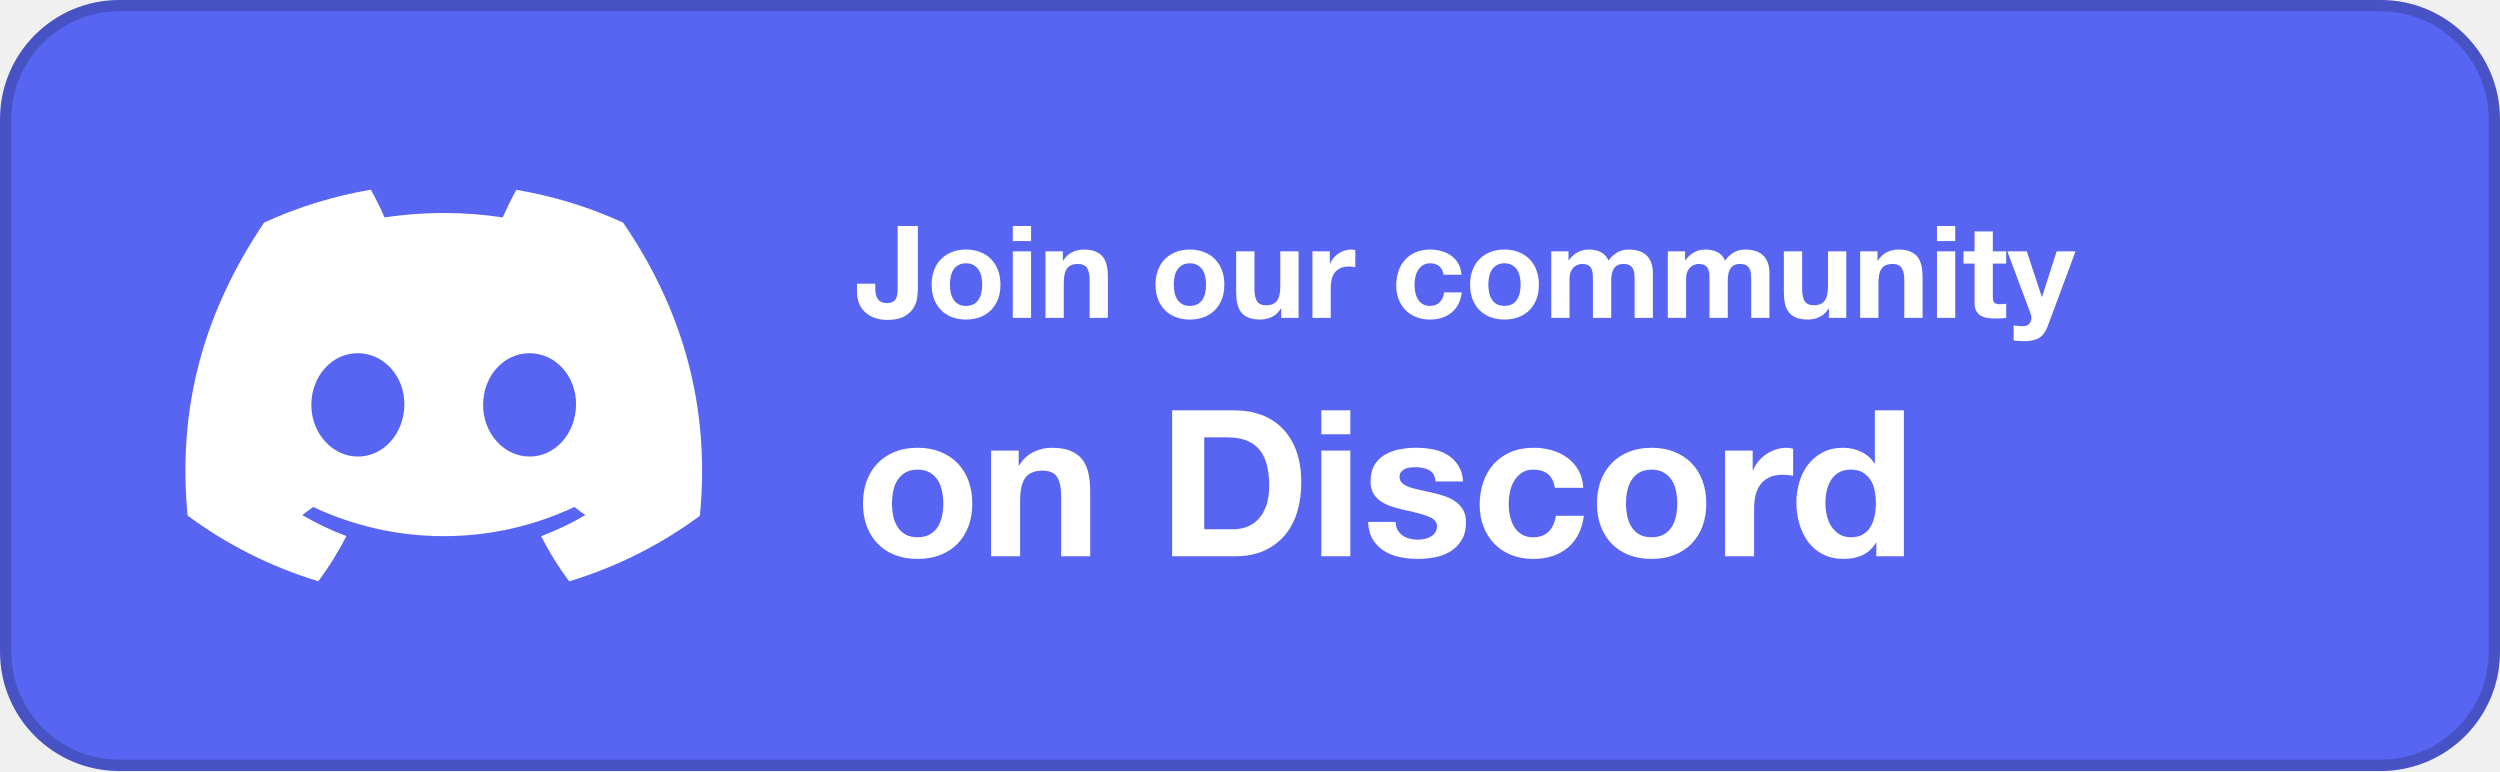
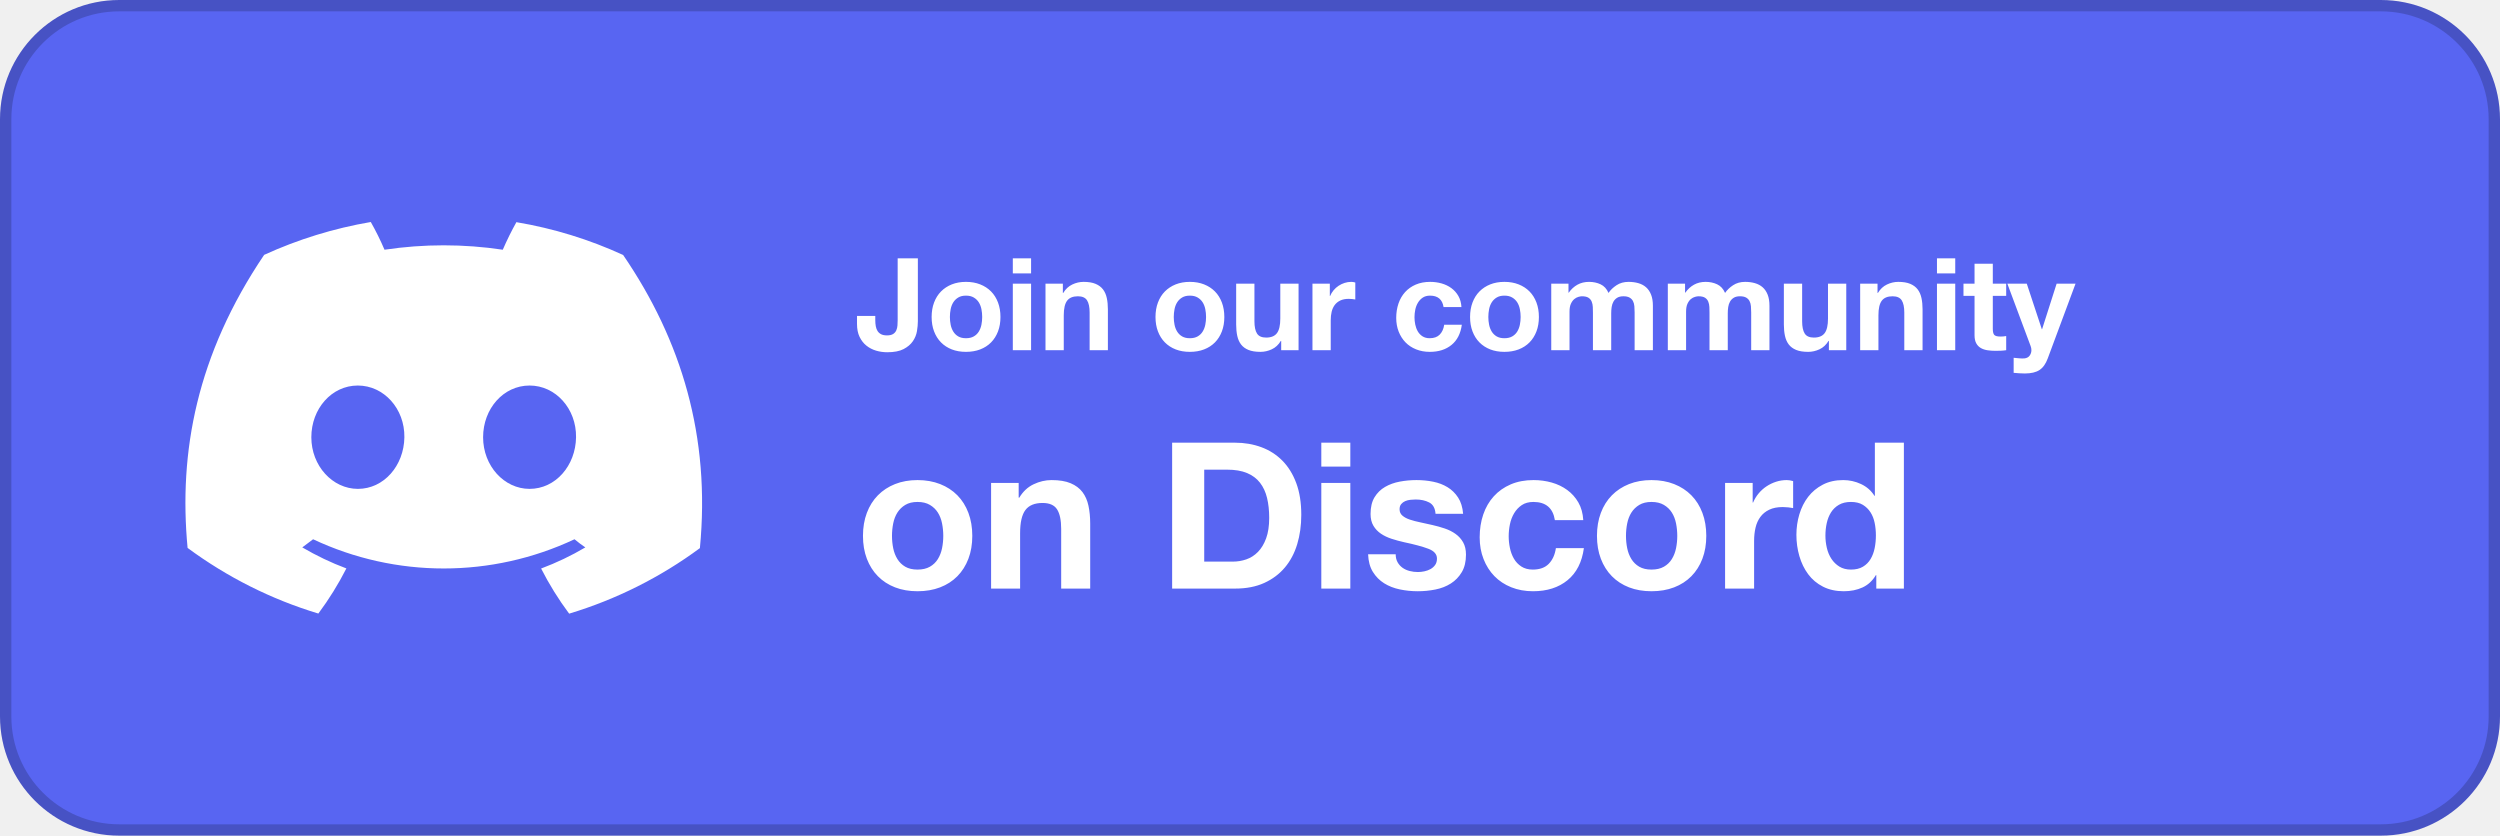
- <svg xmlns="http://www.w3.org/2000/svg" viewBox="0 0 660.66 203.75" role="img" aria-labelledby="title">
-   <rect x="1.5" y="1.5" width="657.66" height="200.75" rx="30" fill="#5865F2" stroke="#4752C4" stroke-width="3" />
-   <g transform="translate(49 50.125) scale(2.15625)">
-     <path d="M40.575 0C39.956 1.099 39.401 2.235 38.895 3.397C34.097 2.677 29.21 2.677 24.398 3.397C23.906 2.235 23.337 1.099 22.719 0C18.21 0.77 13.816 2.122 9.648 4.028C1.39 16.265 -0.846 28.186 0.266 39.943C5.102 43.517 10.52 46.245 16.291 47.987C17.592 46.245 18.741 44.388 19.726 42.456C17.857 41.762 16.051 40.89 14.321 39.88C14.775 39.552 15.217 39.211 15.647 38.882C25.787 43.656 37.532 43.656 47.685 38.882C48.114 39.236 48.556 39.577 49.011 39.88C47.281 40.903 45.475 41.762 43.593 42.469C44.578 44.401 45.727 46.257 47.028 48C52.799 46.257 58.217 43.542 63.053 39.968C64.367 26.33 60.806 14.51 53.645 4.041C49.49 2.134 45.096 0.783 40.588 0.025L40.575 0ZM21.14 32.707C18.021 32.707 15.432 29.878 15.432 26.38C15.432 22.882 17.92 20.041 21.128 20.041C24.335 20.041 26.886 22.895 26.835 26.38C26.785 29.866 24.322 32.707 21.14 32.707ZM42.179 32.707C39.047 32.707 36.483 29.878 36.483 26.38C36.483 22.882 38.971 20.041 42.179 20.041C45.386 20.041 47.925 22.895 47.874 26.38C47.824 29.866 45.361 32.707 42.179 32.707Z" fill="white" />
+ <svg xmlns="http://www.w3.org/2000/svg" width="400" height="133.706" viewBox="0 0 660.66 220.835" role="img" aria-labelledby="title">
+   <rect x="1.5" y="1.5" width="657.66" height="217.835" rx="30" fill="#5865F2" stroke="#4752C4" stroke-width="3" />
+   <g transform="translate(0 8.542)">
+     <g transform="translate(49 50.125) scale(2.15625)">
+       <path d="M40.575 0C39.956 1.099 39.401 2.235 38.895 3.397C34.097 2.677 29.21 2.677 24.398 3.397C23.906 2.235 23.337 1.099 22.719 0C18.21 0.77 13.816 2.122 9.648 4.028C1.39 16.265 -0.846 28.186 0.266 39.943C5.102 43.517 10.52 46.245 16.291 47.987C17.592 46.245 18.741 44.388 19.726 42.456C17.857 41.762 16.051 40.89 14.321 39.88C14.775 39.552 15.217 39.211 15.647 38.882C25.787 43.656 37.532 43.656 47.685 38.882C48.114 39.236 48.556 39.577 49.011 39.88C47.281 40.903 45.475 41.762 43.593 42.469C44.578 44.401 45.727 46.257 47.028 48C52.799 46.257 58.217 43.542 63.053 39.968C64.367 26.33 60.806 14.51 53.645 4.041C49.49 2.134 45.096 0.783 40.588 0.025L40.575 0ZM21.14 32.707C18.021 32.707 15.432 29.878 15.432 26.38C15.432 22.882 17.92 20.041 21.128 20.041C24.335 20.041 26.886 22.895 26.835 26.38C26.785 29.866 24.322 32.707 21.14 32.707ZM42.179 32.707C39.047 32.707 36.483 29.878 36.483 26.38C36.483 22.882 38.971 20.041 42.179 20.041C45.386 20.041 47.925 22.895 47.874 26.38C47.824 29.866 45.361 32.707 42.179 32.707Z" fill="white" />
+     </g>
+     <path fill="#FFFFFF" d="M242.558 76.350 L242.558 59.724 L237.220 59.724 L237.220 76.112 Q237.220 76.758 237.169 77.455 Q237.118 78.152 236.863 78.747 Q236.608 79.342 236.030 79.716 Q235.452 80.090 234.398 80.090 Q233.446 80.090 232.851 79.784 Q232.256 79.478 231.916 78.951 Q231.576 78.424 231.440 77.676 Q231.304 76.928 231.304 76.044 L231.304 74.956 L226.476 74.956 L226.476 77.064 Q226.476 79.070 227.156 80.481 Q227.836 81.892 228.958 82.793 Q230.080 83.694 231.508 84.119 Q232.936 84.544 234.466 84.544 Q237.186 84.544 238.784 83.711 Q240.382 82.878 241.232 81.637 Q242.082 80.396 242.320 78.968 Q242.558 77.540 242.558 76.350 Z M251.024 75.228 Q251.024 74.174 251.228 73.154 Q251.432 72.134 251.925 71.352 Q252.418 70.570 253.234 70.077 Q254.050 69.584 255.274 69.584 Q256.498 69.584 257.331 70.077 Q258.164 70.570 258.657 71.352 Q259.150 72.134 259.354 73.154 Q259.558 74.174 259.558 75.228 Q259.558 76.282 259.354 77.285 Q259.150 78.288 258.657 79.087 Q258.164 79.886 257.331 80.362 Q256.498 80.838 255.274 80.838 Q254.050 80.838 253.234 80.362 Q252.418 79.886 251.925 79.087 Q251.432 78.288 251.228 77.285 Q251.024 76.282 251.024 75.228 Z M246.196 75.228 Q246.196 77.336 246.842 79.036 Q247.488 80.736 248.678 81.943 Q249.868 83.150 251.534 83.796 Q253.200 84.442 255.274 84.442 Q257.348 84.442 259.031 83.796 Q260.714 83.150 261.904 81.943 Q263.094 80.736 263.740 79.036 Q264.386 77.336 264.386 75.228 Q264.386 73.120 263.740 71.403 Q263.094 69.686 261.904 68.479 Q260.714 67.272 259.031 66.609 Q257.348 65.946 255.274 65.946 Q253.200 65.946 251.534 66.609 Q249.868 67.272 248.678 68.479 Q247.488 69.686 246.842 71.403 Q246.196 73.120 246.196 75.228 Z M272.478 63.702 L272.478 59.724 L267.650 59.724 L267.650 63.702 Z M267.650 66.422 L267.650 84.000 L272.478 84.000 L272.478 66.422 Z M276.286 66.422 L276.286 84.000 L281.114 84.000 L281.114 74.786 Q281.114 72.100 281.998 70.927 Q282.882 69.754 284.854 69.754 Q286.588 69.754 287.268 70.825 Q287.948 71.896 287.948 74.072 L287.948 84.000 L292.776 84.000 L292.776 73.188 Q292.776 71.556 292.487 70.213 Q292.198 68.870 291.484 67.935 Q290.770 67.000 289.529 66.473 Q288.288 65.946 286.350 65.946 Q284.820 65.946 283.358 66.643 Q281.896 67.340 280.978 68.870 L280.876 68.870 L280.876 66.422 Z M310.184 75.228 Q310.184 74.174 310.388 73.154 Q310.592 72.134 311.085 71.352 Q311.578 70.570 312.394 70.077 Q313.210 69.584 314.434 69.584 Q315.658 69.584 316.491 70.077 Q317.324 70.570 317.817 71.352 Q318.310 72.134 318.514 73.154 Q318.718 74.174 318.718 75.228 Q318.718 76.282 318.514 77.285 Q318.310 78.288 317.817 79.087 Q317.324 79.886 316.491 80.362 Q315.658 80.838 314.434 80.838 Q313.210 80.838 312.394 80.362 Q311.578 79.886 311.085 79.087 Q310.592 78.288 310.388 77.285 Q310.184 76.282 310.184 75.228 Z M305.356 75.228 Q305.356 77.336 306.002 79.036 Q306.648 80.736 307.838 81.943 Q309.028 83.150 310.694 83.796 Q312.360 84.442 314.434 84.442 Q316.508 84.442 318.191 83.796 Q319.874 83.150 321.064 81.943 Q322.254 80.736 322.900 79.036 Q323.546 77.336 323.546 75.228 Q323.546 73.120 322.900 71.403 Q322.254 69.686 321.064 68.479 Q319.874 67.272 318.191 66.609 Q316.508 65.946 314.434 65.946 Q312.360 65.946 310.694 66.609 Q309.028 67.272 307.838 68.479 Q306.648 69.686 306.002 71.403 Q305.356 73.120 305.356 75.228 Z M343.164 84.000 L343.164 66.422 L338.336 66.422 L338.336 75.636 Q338.336 78.322 337.452 79.495 Q336.568 80.668 334.596 80.668 Q332.862 80.668 332.182 79.597 Q331.502 78.526 331.502 76.350 L331.502 66.422 L326.674 66.422 L326.674 77.234 Q326.674 78.866 326.963 80.209 Q327.252 81.552 327.966 82.487 Q328.680 83.422 329.921 83.932 Q331.162 84.442 333.100 84.442 Q334.630 84.442 336.092 83.762 Q337.554 83.082 338.472 81.552 L338.574 81.552 L338.574 84.000 Z M346.836 66.422 L346.836 84.000 L351.664 84.000 L351.664 76.078 Q351.664 74.888 351.902 73.868 Q352.140 72.848 352.701 72.083 Q353.262 71.318 354.180 70.876 Q355.098 70.434 356.424 70.434 Q356.866 70.434 357.342 70.485 Q357.818 70.536 358.158 70.604 L358.158 66.116 Q357.580 65.946 357.104 65.946 Q356.186 65.946 355.336 66.218 Q354.486 66.490 353.738 66.983 Q352.990 67.476 352.412 68.173 Q351.834 68.870 351.494 69.686 L351.426 69.686 L351.426 66.422 Z M381.482 72.610 L386.208 72.610 Q386.106 70.910 385.392 69.669 Q384.678 68.428 383.539 67.595 Q382.400 66.762 380.955 66.354 Q379.510 65.946 377.946 65.946 Q375.804 65.946 374.138 66.660 Q372.472 67.374 371.316 68.649 Q370.160 69.924 369.565 71.675 Q368.970 73.426 368.970 75.466 Q368.970 77.438 369.616 79.087 Q370.262 80.736 371.418 81.926 Q372.574 83.116 374.223 83.779 Q375.872 84.442 377.844 84.442 Q381.346 84.442 383.590 82.606 Q385.834 80.770 386.310 77.268 L381.652 77.268 Q381.414 78.900 380.479 79.869 Q379.544 80.838 377.810 80.838 Q376.688 80.838 375.906 80.328 Q375.124 79.818 374.665 79.019 Q374.206 78.220 374.002 77.234 Q373.798 76.248 373.798 75.296 Q373.798 74.310 374.002 73.307 Q374.206 72.304 374.699 71.471 Q375.192 70.638 375.974 70.111 Q376.756 69.584 377.912 69.584 Q381.006 69.584 381.482 72.610 Z M393.314 75.228 Q393.314 74.174 393.518 73.154 Q393.722 72.134 394.215 71.352 Q394.708 70.570 395.524 70.077 Q396.340 69.584 397.564 69.584 Q398.788 69.584 399.621 70.077 Q400.454 70.570 400.947 71.352 Q401.440 72.134 401.644 73.154 Q401.848 74.174 401.848 75.228 Q401.848 76.282 401.644 77.285 Q401.440 78.288 400.947 79.087 Q400.454 79.886 399.621 80.362 Q398.788 80.838 397.564 80.838 Q396.340 80.838 395.524 80.362 Q394.708 79.886 394.215 79.087 Q393.722 78.288 393.518 77.285 Q393.314 76.282 393.314 75.228 Z M388.486 75.228 Q388.486 77.336 389.132 79.036 Q389.778 80.736 390.968 81.943 Q392.158 83.150 393.824 83.796 Q395.490 84.442 397.564 84.442 Q399.638 84.442 401.321 83.796 Q403.004 83.150 404.194 81.943 Q405.384 80.736 406.030 79.036 Q406.676 77.336 406.676 75.228 Q406.676 73.120 406.030 71.403 Q405.384 69.686 404.194 68.479 Q403.004 67.272 401.321 66.609 Q399.638 65.946 397.564 65.946 Q395.490 65.946 393.824 66.609 Q392.158 67.272 390.968 68.479 Q389.778 69.686 389.132 71.403 Q388.486 73.120 388.486 75.228 Z M409.940 66.422 L409.940 84.000 L414.768 84.000 L414.768 73.800 Q414.768 72.508 415.142 71.709 Q415.516 70.910 416.043 70.485 Q416.570 70.060 417.131 69.907 Q417.692 69.754 418.032 69.754 Q419.188 69.754 419.783 70.145 Q420.378 70.536 420.633 71.182 Q420.888 71.828 420.922 72.593 Q420.956 73.358 420.956 74.140 L420.956 84.000 L425.784 84.000 L425.784 74.208 Q425.784 73.392 425.903 72.593 Q426.022 71.794 426.379 71.165 Q426.736 70.536 427.365 70.145 Q427.994 69.754 429.014 69.754 Q430.034 69.754 430.629 70.094 Q431.224 70.434 431.530 71.012 Q431.836 71.590 431.904 72.372 Q431.972 73.154 431.972 74.038 L431.972 84.000 L436.800 84.000 L436.800 72.236 Q436.800 70.536 436.324 69.329 Q435.848 68.122 434.998 67.374 Q434.148 66.626 432.958 66.286 Q431.768 65.946 430.374 65.946 Q428.538 65.946 427.195 66.830 Q425.852 67.714 425.070 68.870 Q424.356 67.238 422.979 66.592 Q421.602 65.946 419.936 65.946 Q418.202 65.946 416.859 66.694 Q415.516 67.442 414.564 68.802 L414.496 68.802 L414.496 66.422 Z M440.744 66.422 L440.744 84.000 L445.572 84.000 L445.572 73.800 Q445.572 72.508 445.946 71.709 Q446.320 70.910 446.847 70.485 Q447.374 70.060 447.935 69.907 Q448.496 69.754 448.836 69.754 Q449.992 69.754 450.587 70.145 Q451.182 70.536 451.437 71.182 Q451.692 71.828 451.726 72.593 Q451.760 73.358 451.760 74.140 L451.760 84.000 L456.588 84.000 L456.588 74.208 Q456.588 73.392 456.707 72.593 Q456.826 71.794 457.183 71.165 Q457.540 70.536 458.169 70.145 Q458.798 69.754 459.818 69.754 Q460.838 69.754 461.433 70.094 Q462.028 70.434 462.334 71.012 Q462.640 71.590 462.708 72.372 Q462.776 73.154 462.776 74.038 L462.776 84.000 L467.604 84.000 L467.604 72.236 Q467.604 70.536 467.128 69.329 Q466.652 68.122 465.802 67.374 Q464.952 66.626 463.762 66.286 Q462.572 65.946 461.178 65.946 Q459.342 65.946 457.999 66.830 Q456.656 67.714 455.874 68.870 Q455.160 67.238 453.783 66.592 Q452.406 65.946 450.740 65.946 Q449.006 65.946 447.663 66.694 Q446.320 67.442 445.368 68.802 L445.300 68.802 L445.300 66.422 Z M487.902 84.000 L487.902 66.422 L483.074 66.422 L483.074 75.636 Q483.074 78.322 482.190 79.495 Q481.306 80.668 479.334 80.668 Q477.600 80.668 476.920 79.597 Q476.240 78.526 476.240 76.350 L476.240 66.422 L471.412 66.422 L471.412 77.234 Q471.412 78.866 471.701 80.209 Q471.990 81.552 472.704 82.487 Q473.418 83.422 474.659 83.932 Q475.900 84.442 477.838 84.442 Q479.368 84.442 480.830 83.762 Q482.292 83.082 483.210 81.552 L483.312 81.552 L483.312 84.000 Z M491.574 66.422 L491.574 84.000 L496.402 84.000 L496.402 74.786 Q496.402 72.100 497.286 70.927 Q498.170 69.754 500.142 69.754 Q501.876 69.754 502.556 70.825 Q503.236 71.896 503.236 74.072 L503.236 84.000 L508.064 84.000 L508.064 73.188 Q508.064 71.556 507.775 70.213 Q507.486 68.870 506.772 67.935 Q506.058 67.000 504.817 66.473 Q503.576 65.946 501.638 65.946 Q500.108 65.946 498.646 66.643 Q497.184 67.340 496.266 68.870 L496.164 68.870 L496.164 66.422 Z M516.700 63.702 L516.700 59.724 L511.872 59.724 L511.872 63.702 Z M511.872 66.422 L511.872 84.000 L516.700 84.000 L516.700 66.422 Z M526.628 66.422 L526.628 61.152 L521.800 61.152 L521.800 66.422 L518.876 66.422 L518.876 69.652 L521.800 69.652 L521.800 80.022 Q521.800 81.348 522.242 82.164 Q522.684 82.980 523.449 83.422 Q524.214 83.864 525.217 84.017 Q526.220 84.170 527.342 84.170 Q528.056 84.170 528.804 84.136 Q529.552 84.102 530.164 84.000 L530.164 80.260 Q529.824 80.328 529.450 80.362 Q529.076 80.396 528.668 80.396 Q527.444 80.396 527.036 79.988 Q526.628 79.580 526.628 78.356 L526.628 69.652 L530.164 69.652 L530.164 66.422 Z M541.146 86.176 L548.490 66.422 L543.492 66.422 L539.650 78.458 L539.582 78.458 L535.604 66.422 L530.470 66.422 L536.624 82.912 Q536.828 83.422 536.828 84.000 Q536.828 84.782 536.369 85.428 Q535.910 86.074 534.958 86.176 Q534.244 86.210 533.530 86.142 Q532.816 86.074 532.136 86.006 L532.136 89.984 Q532.884 90.052 533.615 90.103 Q534.346 90.154 535.094 90.154 Q537.576 90.154 538.970 89.236 Q540.364 88.318 541.146 86.176 Z" />
+     <path fill="#FFFFFF" d="M235.720 133.068 Q235.720 131.394 236.044 129.774 Q236.368 128.154 237.151 126.912 Q237.934 125.670 239.230 124.887 Q240.526 124.104 242.470 124.104 Q244.414 124.104 245.737 124.887 Q247.060 125.670 247.843 126.912 Q248.626 128.154 248.950 129.774 Q249.274 131.394 249.274 133.068 Q249.274 134.742 248.950 136.335 Q248.626 137.928 247.843 139.197 Q247.060 140.466 245.737 141.222 Q244.414 141.978 242.470 141.978 Q240.526 141.978 239.230 141.222 Q237.934 140.466 237.151 139.197 Q236.368 137.928 236.044 136.335 Q235.720 134.742 235.720 133.068 Z M228.052 133.068 Q228.052 136.416 229.078 139.116 Q230.104 141.816 231.994 143.733 Q233.884 145.650 236.530 146.676 Q239.176 147.702 242.470 147.702 Q245.764 147.702 248.437 146.676 Q251.110 145.650 253.000 143.733 Q254.890 141.816 255.916 139.116 Q256.942 136.416 256.942 133.068 Q256.942 129.720 255.916 126.993 Q254.890 124.266 253.000 122.349 Q251.110 120.432 248.437 119.379 Q245.764 118.326 242.470 118.326 Q239.176 118.326 236.530 119.379 Q233.884 120.432 231.994 122.349 Q230.104 124.266 229.078 126.993 Q228.052 129.720 228.052 133.068 Z M261.910 119.082 L261.910 147.000 L269.578 147.000 L269.578 132.366 Q269.578 128.100 270.982 126.237 Q272.386 124.374 275.518 124.374 Q278.272 124.374 279.352 126.075 Q280.432 127.776 280.432 131.232 L280.432 147.000 L288.100 147.000 L288.100 129.828 Q288.100 127.236 287.641 125.103 Q287.182 122.970 286.048 121.485 Q284.914 120.000 282.943 119.163 Q280.972 118.326 277.894 118.326 Q275.464 118.326 273.142 119.433 Q270.820 120.540 269.362 122.970 L269.200 122.970 L269.200 119.082 Z M318.232 139.872 L318.232 115.572 L324.280 115.572 Q327.412 115.572 329.545 116.463 Q331.678 117.354 332.974 119.028 Q334.270 120.702 334.837 123.051 Q335.404 125.400 335.404 128.316 Q335.404 131.502 334.594 133.716 Q333.784 135.930 332.434 137.307 Q331.084 138.684 329.356 139.278 Q327.628 139.872 325.792 139.872 Z M309.754 108.444 L309.754 147.000 L326.386 147.000 Q330.814 147.000 334.081 145.515 Q337.348 144.030 339.535 141.438 Q341.722 138.846 342.802 135.282 Q343.882 131.718 343.882 127.506 Q343.882 122.700 342.559 119.136 Q341.236 115.572 338.887 113.196 Q336.538 110.820 333.325 109.632 Q330.112 108.444 326.386 108.444 Z M356.842 114.762 L356.842 108.444 L349.174 108.444 L349.174 114.762 Z M349.174 119.082 L349.174 147.000 L356.842 147.000 L356.842 119.082 Z M368.830 137.928 L361.540 137.928 Q361.648 140.736 362.809 142.599 Q363.970 144.462 365.779 145.596 Q367.588 146.730 369.910 147.216 Q372.232 147.702 374.662 147.702 Q377.038 147.702 379.333 147.243 Q381.628 146.784 383.410 145.650 Q385.192 144.516 386.299 142.653 Q387.406 140.790 387.406 138.036 Q387.406 136.092 386.650 134.769 Q385.894 133.446 384.652 132.555 Q383.410 131.664 381.817 131.124 Q380.224 130.584 378.550 130.206 Q376.930 129.828 375.364 129.504 Q373.798 129.180 372.583 128.775 Q371.368 128.370 370.612 127.722 Q369.856 127.074 369.856 126.048 Q369.856 125.184 370.288 124.671 Q370.720 124.158 371.341 123.888 Q371.962 123.618 372.718 123.537 Q373.474 123.456 374.122 123.456 Q376.174 123.456 377.686 124.239 Q379.198 125.022 379.360 127.236 L386.650 127.236 Q386.434 124.644 385.327 122.943 Q384.220 121.242 382.546 120.216 Q380.872 119.190 378.739 118.758 Q376.606 118.326 374.338 118.326 Q372.070 118.326 369.910 118.731 Q367.750 119.136 366.022 120.135 Q364.294 121.134 363.241 122.862 Q362.188 124.590 362.188 127.290 Q362.188 129.126 362.944 130.395 Q363.700 131.664 364.942 132.501 Q366.184 133.338 367.777 133.851 Q369.370 134.364 371.044 134.742 Q375.148 135.606 377.443 136.470 Q379.738 137.334 379.738 139.062 Q379.738 140.088 379.252 140.763 Q378.766 141.438 378.037 141.843 Q377.308 142.248 376.417 142.437 Q375.526 142.626 374.716 142.626 Q373.582 142.626 372.529 142.356 Q371.476 142.086 370.666 141.519 Q369.856 140.952 369.343 140.061 Q368.830 139.170 368.830 137.928 Z M410.896 128.910 L418.402 128.910 Q418.240 126.210 417.106 124.239 Q415.972 122.268 414.163 120.945 Q412.354 119.622 410.059 118.974 Q407.764 118.326 405.280 118.326 Q401.878 118.326 399.232 119.460 Q396.586 120.594 394.750 122.619 Q392.914 124.644 391.969 127.425 Q391.024 130.206 391.024 133.446 Q391.024 136.578 392.050 139.197 Q393.076 141.816 394.912 143.706 Q396.748 145.596 399.367 146.649 Q401.986 147.702 405.118 147.702 Q410.680 147.702 414.244 144.786 Q417.808 141.870 418.564 136.308 L411.166 136.308 Q410.788 138.900 409.303 140.439 Q407.818 141.978 405.064 141.978 Q403.282 141.978 402.040 141.168 Q400.798 140.358 400.069 139.089 Q399.340 137.820 399.016 136.254 Q398.692 134.688 398.692 133.176 Q398.692 131.610 399.016 130.017 Q399.340 128.424 400.123 127.101 Q400.906 125.778 402.148 124.941 Q403.390 124.104 405.226 124.104 Q410.140 124.104 410.896 128.910 Z M429.688 133.068 Q429.688 131.394 430.012 129.774 Q430.336 128.154 431.119 126.912 Q431.902 125.670 433.198 124.887 Q434.494 124.104 436.438 124.104 Q438.382 124.104 439.705 124.887 Q441.028 125.670 441.811 126.912 Q442.594 128.154 442.918 129.774 Q443.242 131.394 443.242 133.068 Q443.242 134.742 442.918 136.335 Q442.594 137.928 441.811 139.197 Q441.028 140.466 439.705 141.222 Q438.382 141.978 436.438 141.978 Q434.494 141.978 433.198 141.222 Q431.902 140.466 431.119 139.197 Q430.336 137.928 430.012 136.335 Q429.688 134.742 429.688 133.068 Z M422.020 133.068 Q422.020 136.416 423.046 139.116 Q424.072 141.816 425.962 143.733 Q427.852 145.650 430.498 146.676 Q433.144 147.702 436.438 147.702 Q439.732 147.702 442.405 146.676 Q445.078 145.650 446.968 143.733 Q448.858 141.816 449.884 139.116 Q450.910 136.416 450.910 133.068 Q450.910 129.720 449.884 126.993 Q448.858 124.266 446.968 122.349 Q445.078 120.432 442.405 119.379 Q439.732 118.326 436.438 118.326 Q433.144 118.326 430.498 119.379 Q427.852 120.432 425.962 122.349 Q424.072 124.266 423.046 126.993 Q422.020 129.720 422.020 133.068 Z M455.878 119.082 L455.878 147.000 L463.546 147.000 L463.546 134.418 Q463.546 132.528 463.924 130.908 Q464.302 129.288 465.193 128.073 Q466.084 126.858 467.542 126.156 Q469.000 125.454 471.106 125.454 Q471.808 125.454 472.564 125.535 Q473.320 125.616 473.860 125.724 L473.860 118.596 Q472.942 118.326 472.186 118.326 Q470.728 118.326 469.378 118.758 Q468.028 119.190 466.840 119.973 Q465.652 120.756 464.734 121.863 Q463.816 122.970 463.276 124.266 L463.168 124.266 L463.168 119.082 Z M495.730 132.960 Q495.730 134.688 495.406 136.308 Q495.082 137.928 494.326 139.197 Q493.570 140.466 492.301 141.222 Q491.032 141.978 489.142 141.978 Q487.360 141.978 486.091 141.195 Q484.822 140.412 483.985 139.143 Q483.148 137.874 482.770 136.254 Q482.392 134.634 482.392 133.014 Q482.392 131.286 482.743 129.693 Q483.094 128.100 483.877 126.858 Q484.660 125.616 485.956 124.860 Q487.252 124.104 489.142 124.104 Q491.032 124.104 492.274 124.860 Q493.516 125.616 494.299 126.831 Q495.082 128.046 495.406 129.639 Q495.730 131.232 495.730 132.960 Z M495.838 143.436 L495.838 147.000 L503.128 147.000 L503.128 108.444 L495.460 108.444 L495.460 122.484 L495.352 122.484 Q494.056 120.432 491.815 119.379 Q489.574 118.326 487.090 118.326 Q484.012 118.326 481.690 119.541 Q479.368 120.756 477.829 122.754 Q476.290 124.752 475.507 127.371 Q474.724 129.990 474.724 132.798 Q474.724 135.714 475.507 138.414 Q476.290 141.114 477.829 143.193 Q479.368 145.272 481.744 146.487 Q484.120 147.702 487.252 147.702 Q490.006 147.702 492.193 146.703 Q494.380 145.704 495.730 143.436 Z" />
  </g>
-   <path fill="#FFFFFF" d="M242.558 76.350 L242.558 59.724 L237.220 59.724 L237.220 76.112 Q237.220 76.758 237.169 77.455 Q237.118 78.152 236.863 78.747 Q236.608 79.342 236.030 79.716 Q235.452 80.090 234.398 80.090 Q233.446 80.090 232.851 79.784 Q232.256 79.478 231.916 78.951 Q231.576 78.424 231.440 77.676 Q231.304 76.928 231.304 76.044 L231.304 74.956 L226.476 74.956 L226.476 77.064 Q226.476 79.070 227.156 80.481 Q227.836 81.892 228.958 82.793 Q230.080 83.694 231.508 84.119 Q232.936 84.544 234.466 84.544 Q237.186 84.544 238.784 83.711 Q240.382 82.878 241.232 81.637 Q242.082 80.396 242.320 78.968 Q242.558 77.540 242.558 76.350 Z M251.024 75.228 Q251.024 74.174 251.228 73.154 Q251.432 72.134 251.925 71.352 Q252.418 70.570 253.234 70.077 Q254.050 69.584 255.274 69.584 Q256.498 69.584 257.331 70.077 Q258.164 70.570 258.657 71.352 Q259.150 72.134 259.354 73.154 Q259.558 74.174 259.558 75.228 Q259.558 76.282 259.354 77.285 Q259.150 78.288 258.657 79.087 Q258.164 79.886 257.331 80.362 Q256.498 80.838 255.274 80.838 Q254.050 80.838 253.234 80.362 Q252.418 79.886 251.925 79.087 Q251.432 78.288 251.228 77.285 Q251.024 76.282 251.024 75.228 Z M246.196 75.228 Q246.196 77.336 246.842 79.036 Q247.488 80.736 248.678 81.943 Q249.868 83.150 251.534 83.796 Q253.200 84.442 255.274 84.442 Q257.348 84.442 259.031 83.796 Q260.714 83.150 261.904 81.943 Q263.094 80.736 263.740 79.036 Q264.386 77.336 264.386 75.228 Q264.386 73.120 263.740 71.403 Q263.094 69.686 261.904 68.479 Q260.714 67.272 259.031 66.609 Q257.348 65.946 255.274 65.946 Q253.200 65.946 251.534 66.609 Q249.868 67.272 248.678 68.479 Q247.488 69.686 246.842 71.403 Q246.196 73.120 246.196 75.228 Z M272.478 63.702 L272.478 59.724 L267.650 59.724 L267.650 63.702 Z M267.650 66.422 L267.650 84.000 L272.478 84.000 L272.478 66.422 Z M276.286 66.422 L276.286 84.000 L281.114 84.000 L281.114 74.786 Q281.114 72.100 281.998 70.927 Q282.882 69.754 284.854 69.754 Q286.588 69.754 287.268 70.825 Q287.948 71.896 287.948 74.072 L287.948 84.000 L292.776 84.000 L292.776 73.188 Q292.776 71.556 292.487 70.213 Q292.198 68.870 291.484 67.935 Q290.770 67.000 289.529 66.473 Q288.288 65.946 286.350 65.946 Q284.820 65.946 283.358 66.643 Q281.896 67.340 280.978 68.870 L280.876 68.870 L280.876 66.422 Z M310.184 75.228 Q310.184 74.174 310.388 73.154 Q310.592 72.134 311.085 71.352 Q311.578 70.570 312.394 70.077 Q313.210 69.584 314.434 69.584 Q315.658 69.584 316.491 70.077 Q317.324 70.570 317.817 71.352 Q318.310 72.134 318.514 73.154 Q318.718 74.174 318.718 75.228 Q318.718 76.282 318.514 77.285 Q318.310 78.288 317.817 79.087 Q317.324 79.886 316.491 80.362 Q315.658 80.838 314.434 80.838 Q313.210 80.838 312.394 80.362 Q311.578 79.886 311.085 79.087 Q310.592 78.288 310.388 77.285 Q310.184 76.282 310.184 75.228 Z M305.356 75.228 Q305.356 77.336 306.002 79.036 Q306.648 80.736 307.838 81.943 Q309.028 83.150 310.694 83.796 Q312.360 84.442 314.434 84.442 Q316.508 84.442 318.191 83.796 Q319.874 83.150 321.064 81.943 Q322.254 80.736 322.900 79.036 Q323.546 77.336 323.546 75.228 Q323.546 73.120 322.900 71.403 Q322.254 69.686 321.064 68.479 Q319.874 67.272 318.191 66.609 Q316.508 65.946 314.434 65.946 Q312.360 65.946 310.694 66.609 Q309.028 67.272 307.838 68.479 Q306.648 69.686 306.002 71.403 Q305.356 73.120 305.356 75.228 Z M343.164 84.000 L343.164 66.422 L338.336 66.422 L338.336 75.636 Q338.336 78.322 337.452 79.495 Q336.568 80.668 334.596 80.668 Q332.862 80.668 332.182 79.597 Q331.502 78.526 331.502 76.350 L331.502 66.422 L326.674 66.422 L326.674 77.234 Q326.674 78.866 326.963 80.209 Q327.252 81.552 327.966 82.487 Q328.680 83.422 329.921 83.932 Q331.162 84.442 333.100 84.442 Q334.630 84.442 336.092 83.762 Q337.554 83.082 338.472 81.552 L338.574 81.552 L338.574 84.000 Z M346.836 66.422 L346.836 84.000 L351.664 84.000 L351.664 76.078 Q351.664 74.888 351.902 73.868 Q352.140 72.848 352.701 72.083 Q353.262 71.318 354.180 70.876 Q355.098 70.434 356.424 70.434 Q356.866 70.434 357.342 70.485 Q357.818 70.536 358.158 70.604 L358.158 66.116 Q357.580 65.946 357.104 65.946 Q356.186 65.946 355.336 66.218 Q354.486 66.490 353.738 66.983 Q352.990 67.476 352.412 68.173 Q351.834 68.870 351.494 69.686 L351.426 69.686 L351.426 66.422 Z M381.482 72.610 L386.208 72.610 Q386.106 70.910 385.392 69.669 Q384.678 68.428 383.539 67.595 Q382.400 66.762 380.955 66.354 Q379.510 65.946 377.946 65.946 Q375.804 65.946 374.138 66.660 Q372.472 67.374 371.316 68.649 Q370.160 69.924 369.565 71.675 Q368.970 73.426 368.970 75.466 Q368.970 77.438 369.616 79.087 Q370.262 80.736 371.418 81.926 Q372.574 83.116 374.223 83.779 Q375.872 84.442 377.844 84.442 Q381.346 84.442 383.590 82.606 Q385.834 80.770 386.310 77.268 L381.652 77.268 Q381.414 78.900 380.479 79.869 Q379.544 80.838 377.810 80.838 Q376.688 80.838 375.906 80.328 Q375.124 79.818 374.665 79.019 Q374.206 78.220 374.002 77.234 Q373.798 76.248 373.798 75.296 Q373.798 74.310 374.002 73.307 Q374.206 72.304 374.699 71.471 Q375.192 70.638 375.974 70.111 Q376.756 69.584 377.912 69.584 Q381.006 69.584 381.482 72.610 Z M393.314 75.228 Q393.314 74.174 393.518 73.154 Q393.722 72.134 394.215 71.352 Q394.708 70.570 395.524 70.077 Q396.340 69.584 397.564 69.584 Q398.788 69.584 399.621 70.077 Q400.454 70.570 400.947 71.352 Q401.440 72.134 401.644 73.154 Q401.848 74.174 401.848 75.228 Q401.848 76.282 401.644 77.285 Q401.440 78.288 400.947 79.087 Q400.454 79.886 399.621 80.362 Q398.788 80.838 397.564 80.838 Q396.340 80.838 395.524 80.362 Q394.708 79.886 394.215 79.087 Q393.722 78.288 393.518 77.285 Q393.314 76.282 393.314 75.228 Z M388.486 75.228 Q388.486 77.336 389.132 79.036 Q389.778 80.736 390.968 81.943 Q392.158 83.150 393.824 83.796 Q395.490 84.442 397.564 84.442 Q399.638 84.442 401.321 83.796 Q403.004 83.150 404.194 81.943 Q405.384 80.736 406.030 79.036 Q406.676 77.336 406.676 75.228 Q406.676 73.120 406.030 71.403 Q405.384 69.686 404.194 68.479 Q403.004 67.272 401.321 66.609 Q399.638 65.946 397.564 65.946 Q395.490 65.946 393.824 66.609 Q392.158 67.272 390.968 68.479 Q389.778 69.686 389.132 71.403 Q388.486 73.120 388.486 75.228 Z M409.940 66.422 L409.940 84.000 L414.768 84.000 L414.768 73.800 Q414.768 72.508 415.142 71.709 Q415.516 70.910 416.043 70.485 Q416.570 70.060 417.131 69.907 Q417.692 69.754 418.032 69.754 Q419.188 69.754 419.783 70.145 Q420.378 70.536 420.633 71.182 Q420.888 71.828 420.922 72.593 Q420.956 73.358 420.956 74.140 L420.956 84.000 L425.784 84.000 L425.784 74.208 Q425.784 73.392 425.903 72.593 Q426.022 71.794 426.379 71.165 Q426.736 70.536 427.365 70.145 Q427.994 69.754 429.014 69.754 Q430.034 69.754 430.629 70.094 Q431.224 70.434 431.530 71.012 Q431.836 71.590 431.904 72.372 Q431.972 73.154 431.972 74.038 L431.972 84.000 L436.800 84.000 L436.800 72.236 Q436.800 70.536 436.324 69.329 Q435.848 68.122 434.998 67.374 Q434.148 66.626 432.958 66.286 Q431.768 65.946 430.374 65.946 Q428.538 65.946 427.195 66.830 Q425.852 67.714 425.070 68.870 Q424.356 67.238 422.979 66.592 Q421.602 65.946 419.936 65.946 Q418.202 65.946 416.859 66.694 Q415.516 67.442 414.564 68.802 L414.496 68.802 L414.496 66.422 Z M440.744 66.422 L440.744 84.000 L445.572 84.000 L445.572 73.800 Q445.572 72.508 445.946 71.709 Q446.320 70.910 446.847 70.485 Q447.374 70.060 447.935 69.907 Q448.496 69.754 448.836 69.754 Q449.992 69.754 450.587 70.145 Q451.182 70.536 451.437 71.182 Q451.692 71.828 451.726 72.593 Q451.760 73.358 451.760 74.140 L451.760 84.000 L456.588 84.000 L456.588 74.208 Q456.588 73.392 456.707 72.593 Q456.826 71.794 457.183 71.165 Q457.540 70.536 458.169 70.145 Q458.798 69.754 459.818 69.754 Q460.838 69.754 461.433 70.094 Q462.028 70.434 462.334 71.012 Q462.640 71.590 462.708 72.372 Q462.776 73.154 462.776 74.038 L462.776 84.000 L467.604 84.000 L467.604 72.236 Q467.604 70.536 467.128 69.329 Q466.652 68.122 465.802 67.374 Q464.952 66.626 463.762 66.286 Q462.572 65.946 461.178 65.946 Q459.342 65.946 457.999 66.830 Q456.656 67.714 455.874 68.870 Q455.160 67.238 453.783 66.592 Q452.406 65.946 450.740 65.946 Q449.006 65.946 447.663 66.694 Q446.320 67.442 445.368 68.802 L445.300 68.802 L445.300 66.422 Z M487.902 84.000 L487.902 66.422 L483.074 66.422 L483.074 75.636 Q483.074 78.322 482.190 79.495 Q481.306 80.668 479.334 80.668 Q477.600 80.668 476.920 79.597 Q476.240 78.526 476.240 76.350 L476.240 66.422 L471.412 66.422 L471.412 77.234 Q471.412 78.866 471.701 80.209 Q471.990 81.552 472.704 82.487 Q473.418 83.422 474.659 83.932 Q475.900 84.442 477.838 84.442 Q479.368 84.442 480.830 83.762 Q482.292 83.082 483.210 81.552 L483.312 81.552 L483.312 84.000 Z M491.574 66.422 L491.574 84.000 L496.402 84.000 L496.402 74.786 Q496.402 72.100 497.286 70.927 Q498.170 69.754 500.142 69.754 Q501.876 69.754 502.556 70.825 Q503.236 71.896 503.236 74.072 L503.236 84.000 L508.064 84.000 L508.064 73.188 Q508.064 71.556 507.775 70.213 Q507.486 68.870 506.772 67.935 Q506.058 67.000 504.817 66.473 Q503.576 65.946 501.638 65.946 Q500.108 65.946 498.646 66.643 Q497.184 67.340 496.266 68.870 L496.164 68.870 L496.164 66.422 Z M516.700 63.702 L516.700 59.724 L511.872 59.724 L511.872 63.702 Z M511.872 66.422 L511.872 84.000 L516.700 84.000 L516.700 66.422 Z M526.628 66.422 L526.628 61.152 L521.800 61.152 L521.800 66.422 L518.876 66.422 L518.876 69.652 L521.800 69.652 L521.800 80.022 Q521.800 81.348 522.242 82.164 Q522.684 82.980 523.449 83.422 Q524.214 83.864 525.217 84.017 Q526.220 84.170 527.342 84.170 Q528.056 84.170 528.804 84.136 Q529.552 84.102 530.164 84.000 L530.164 80.260 Q529.824 80.328 529.450 80.362 Q529.076 80.396 528.668 80.396 Q527.444 80.396 527.036 79.988 Q526.628 79.580 526.628 78.356 L526.628 69.652 L530.164 69.652 L530.164 66.422 Z M541.146 86.176 L548.490 66.422 L543.492 66.422 L539.650 78.458 L539.582 78.458 L535.604 66.422 L530.470 66.422 L536.624 82.912 Q536.828 83.422 536.828 84.000 Q536.828 84.782 536.369 85.428 Q535.910 86.074 534.958 86.176 Q534.244 86.210 533.530 86.142 Q532.816 86.074 532.136 86.006 L532.136 89.984 Q532.884 90.052 533.615 90.103 Q534.346 90.154 535.094 90.154 Q537.576 90.154 538.970 89.236 Q540.364 88.318 541.146 86.176 Z" />
-   <path fill="#FFFFFF" d="M235.720 133.068 Q235.720 131.394 236.044 129.774 Q236.368 128.154 237.151 126.912 Q237.934 125.670 239.230 124.887 Q240.526 124.104 242.470 124.104 Q244.414 124.104 245.737 124.887 Q247.060 125.670 247.843 126.912 Q248.626 128.154 248.950 129.774 Q249.274 131.394 249.274 133.068 Q249.274 134.742 248.950 136.335 Q248.626 137.928 247.843 139.197 Q247.060 140.466 245.737 141.222 Q244.414 141.978 242.470 141.978 Q240.526 141.978 239.230 141.222 Q237.934 140.466 237.151 139.197 Q236.368 137.928 236.044 136.335 Q235.720 134.742 235.720 133.068 Z M228.052 133.068 Q228.052 136.416 229.078 139.116 Q230.104 141.816 231.994 143.733 Q233.884 145.650 236.530 146.676 Q239.176 147.702 242.470 147.702 Q245.764 147.702 248.437 146.676 Q251.110 145.650 253.000 143.733 Q254.890 141.816 255.916 139.116 Q256.942 136.416 256.942 133.068 Q256.942 129.720 255.916 126.993 Q254.890 124.266 253.000 122.349 Q251.110 120.432 248.437 119.379 Q245.764 118.326 242.470 118.326 Q239.176 118.326 236.530 119.379 Q233.884 120.432 231.994 122.349 Q230.104 124.266 229.078 126.993 Q228.052 129.720 228.052 133.068 Z M261.910 119.082 L261.910 147.000 L269.578 147.000 L269.578 132.366 Q269.578 128.100 270.982 126.237 Q272.386 124.374 275.518 124.374 Q278.272 124.374 279.352 126.075 Q280.432 127.776 280.432 131.232 L280.432 147.000 L288.100 147.000 L288.100 129.828 Q288.100 127.236 287.641 125.103 Q287.182 122.970 286.048 121.485 Q284.914 120.000 282.943 119.163 Q280.972 118.326 277.894 118.326 Q275.464 118.326 273.142 119.433 Q270.820 120.540 269.362 122.970 L269.200 122.970 L269.200 119.082 Z M318.232 139.872 L318.232 115.572 L324.280 115.572 Q327.412 115.572 329.545 116.463 Q331.678 117.354 332.974 119.028 Q334.270 120.702 334.837 123.051 Q335.404 125.400 335.404 128.316 Q335.404 131.502 334.594 133.716 Q333.784 135.930 332.434 137.307 Q331.084 138.684 329.356 139.278 Q327.628 139.872 325.792 139.872 Z M309.754 108.444 L309.754 147.000 L326.386 147.000 Q330.814 147.000 334.081 145.515 Q337.348 144.030 339.535 141.438 Q341.722 138.846 342.802 135.282 Q343.882 131.718 343.882 127.506 Q343.882 122.700 342.559 119.136 Q341.236 115.572 338.887 113.196 Q336.538 110.820 333.325 109.632 Q330.112 108.444 326.386 108.444 Z M356.842 114.762 L356.842 108.444 L349.174 108.444 L349.174 114.762 Z M349.174 119.082 L349.174 147.000 L356.842 147.000 L356.842 119.082 Z M368.830 137.928 L361.540 137.928 Q361.648 140.736 362.809 142.599 Q363.970 144.462 365.779 145.596 Q367.588 146.730 369.910 147.216 Q372.232 147.702 374.662 147.702 Q377.038 147.702 379.333 147.243 Q381.628 146.784 383.410 145.650 Q385.192 144.516 386.299 142.653 Q387.406 140.790 387.406 138.036 Q387.406 136.092 386.650 134.769 Q385.894 133.446 384.652 132.555 Q383.410 131.664 381.817 131.124 Q380.224 130.584 378.550 130.206 Q376.930 129.828 375.364 129.504 Q373.798 129.180 372.583 128.775 Q371.368 128.370 370.612 127.722 Q369.856 127.074 369.856 126.048 Q369.856 125.184 370.288 124.671 Q370.720 124.158 371.341 123.888 Q371.962 123.618 372.718 123.537 Q373.474 123.456 374.122 123.456 Q376.174 123.456 377.686 124.239 Q379.198 125.022 379.360 127.236 L386.650 127.236 Q386.434 124.644 385.327 122.943 Q384.220 121.242 382.546 120.216 Q380.872 119.190 378.739 118.758 Q376.606 118.326 374.338 118.326 Q372.070 118.326 369.910 118.731 Q367.750 119.136 366.022 120.135 Q364.294 121.134 363.241 122.862 Q362.188 124.590 362.188 127.290 Q362.188 129.126 362.944 130.395 Q363.700 131.664 364.942 132.501 Q366.184 133.338 367.777 133.851 Q369.370 134.364 371.044 134.742 Q375.148 135.606 377.443 136.470 Q379.738 137.334 379.738 139.062 Q379.738 140.088 379.252 140.763 Q378.766 141.438 378.037 141.843 Q377.308 142.248 376.417 142.437 Q375.526 142.626 374.716 142.626 Q373.582 142.626 372.529 142.356 Q371.476 142.086 370.666 141.519 Q369.856 140.952 369.343 140.061 Q368.830 139.170 368.830 137.928 Z M410.896 128.910 L418.402 128.910 Q418.240 126.210 417.106 124.239 Q415.972 122.268 414.163 120.945 Q412.354 119.622 410.059 118.974 Q407.764 118.326 405.280 118.326 Q401.878 118.326 399.232 119.460 Q396.586 120.594 394.750 122.619 Q392.914 124.644 391.969 127.425 Q391.024 130.206 391.024 133.446 Q391.024 136.578 392.050 139.197 Q393.076 141.816 394.912 143.706 Q396.748 145.596 399.367 146.649 Q401.986 147.702 405.118 147.702 Q410.680 147.702 414.244 144.786 Q417.808 141.870 418.564 136.308 L411.166 136.308 Q410.788 138.900 409.303 140.439 Q407.818 141.978 405.064 141.978 Q403.282 141.978 402.040 141.168 Q400.798 140.358 400.069 139.089 Q399.340 137.820 399.016 136.254 Q398.692 134.688 398.692 133.176 Q398.692 131.610 399.016 130.017 Q399.340 128.424 400.123 127.101 Q400.906 125.778 402.148 124.941 Q403.390 124.104 405.226 124.104 Q410.140 124.104 410.896 128.910 Z M429.688 133.068 Q429.688 131.394 430.012 129.774 Q430.336 128.154 431.119 126.912 Q431.902 125.670 433.198 124.887 Q434.494 124.104 436.438 124.104 Q438.382 124.104 439.705 124.887 Q441.028 125.670 441.811 126.912 Q442.594 128.154 442.918 129.774 Q443.242 131.394 443.242 133.068 Q443.242 134.742 442.918 136.335 Q442.594 137.928 441.811 139.197 Q441.028 140.466 439.705 141.222 Q438.382 141.978 436.438 141.978 Q434.494 141.978 433.198 141.222 Q431.902 140.466 431.119 139.197 Q430.336 137.928 430.012 136.335 Q429.688 134.742 429.688 133.068 Z M422.020 133.068 Q422.020 136.416 423.046 139.116 Q424.072 141.816 425.962 143.733 Q427.852 145.650 430.498 146.676 Q433.144 147.702 436.438 147.702 Q439.732 147.702 442.405 146.676 Q445.078 145.650 446.968 143.733 Q448.858 141.816 449.884 139.116 Q450.910 136.416 450.910 133.068 Q450.910 129.720 449.884 126.993 Q448.858 124.266 446.968 122.349 Q445.078 120.432 442.405 119.379 Q439.732 118.326 436.438 118.326 Q433.144 118.326 430.498 119.379 Q427.852 120.432 425.962 122.349 Q424.072 124.266 423.046 126.993 Q422.020 129.720 422.020 133.068 Z M455.878 119.082 L455.878 147.000 L463.546 147.000 L463.546 134.418 Q463.546 132.528 463.924 130.908 Q464.302 129.288 465.193 128.073 Q466.084 126.858 467.542 126.156 Q469.000 125.454 471.106 125.454 Q471.808 125.454 472.564 125.535 Q473.320 125.616 473.860 125.724 L473.860 118.596 Q472.942 118.326 472.186 118.326 Q470.728 118.326 469.378 118.758 Q468.028 119.190 466.840 119.973 Q465.652 120.756 464.734 121.863 Q463.816 122.970 463.276 124.266 L463.168 124.266 L463.168 119.082 Z M495.730 132.960 Q495.730 134.688 495.406 136.308 Q495.082 137.928 494.326 139.197 Q493.570 140.466 492.301 141.222 Q491.032 141.978 489.142 141.978 Q487.360 141.978 486.091 141.195 Q484.822 140.412 483.985 139.143 Q483.148 137.874 482.770 136.254 Q482.392 134.634 482.392 133.014 Q482.392 131.286 482.743 129.693 Q483.094 128.100 483.877 126.858 Q484.660 125.616 485.956 124.860 Q487.252 124.104 489.142 124.104 Q491.032 124.104 492.274 124.860 Q493.516 125.616 494.299 126.831 Q495.082 128.046 495.406 129.639 Q495.730 131.232 495.730 132.960 Z M495.838 143.436 L495.838 147.000 L503.128 147.000 L503.128 108.444 L495.460 108.444 L495.460 122.484 L495.352 122.484 Q494.056 120.432 491.815 119.379 Q489.574 118.326 487.090 118.326 Q484.012 118.326 481.690 119.541 Q479.368 120.756 477.829 122.754 Q476.290 124.752 475.507 127.371 Q474.724 129.990 474.724 132.798 Q474.724 135.714 475.507 138.414 Q476.290 141.114 477.829 143.193 Q479.368 145.272 481.744 146.487 Q484.120 147.702 487.252 147.702 Q490.006 147.702 492.193 146.703 Q494.380 145.704 495.730 143.436 Z" />
</svg>
